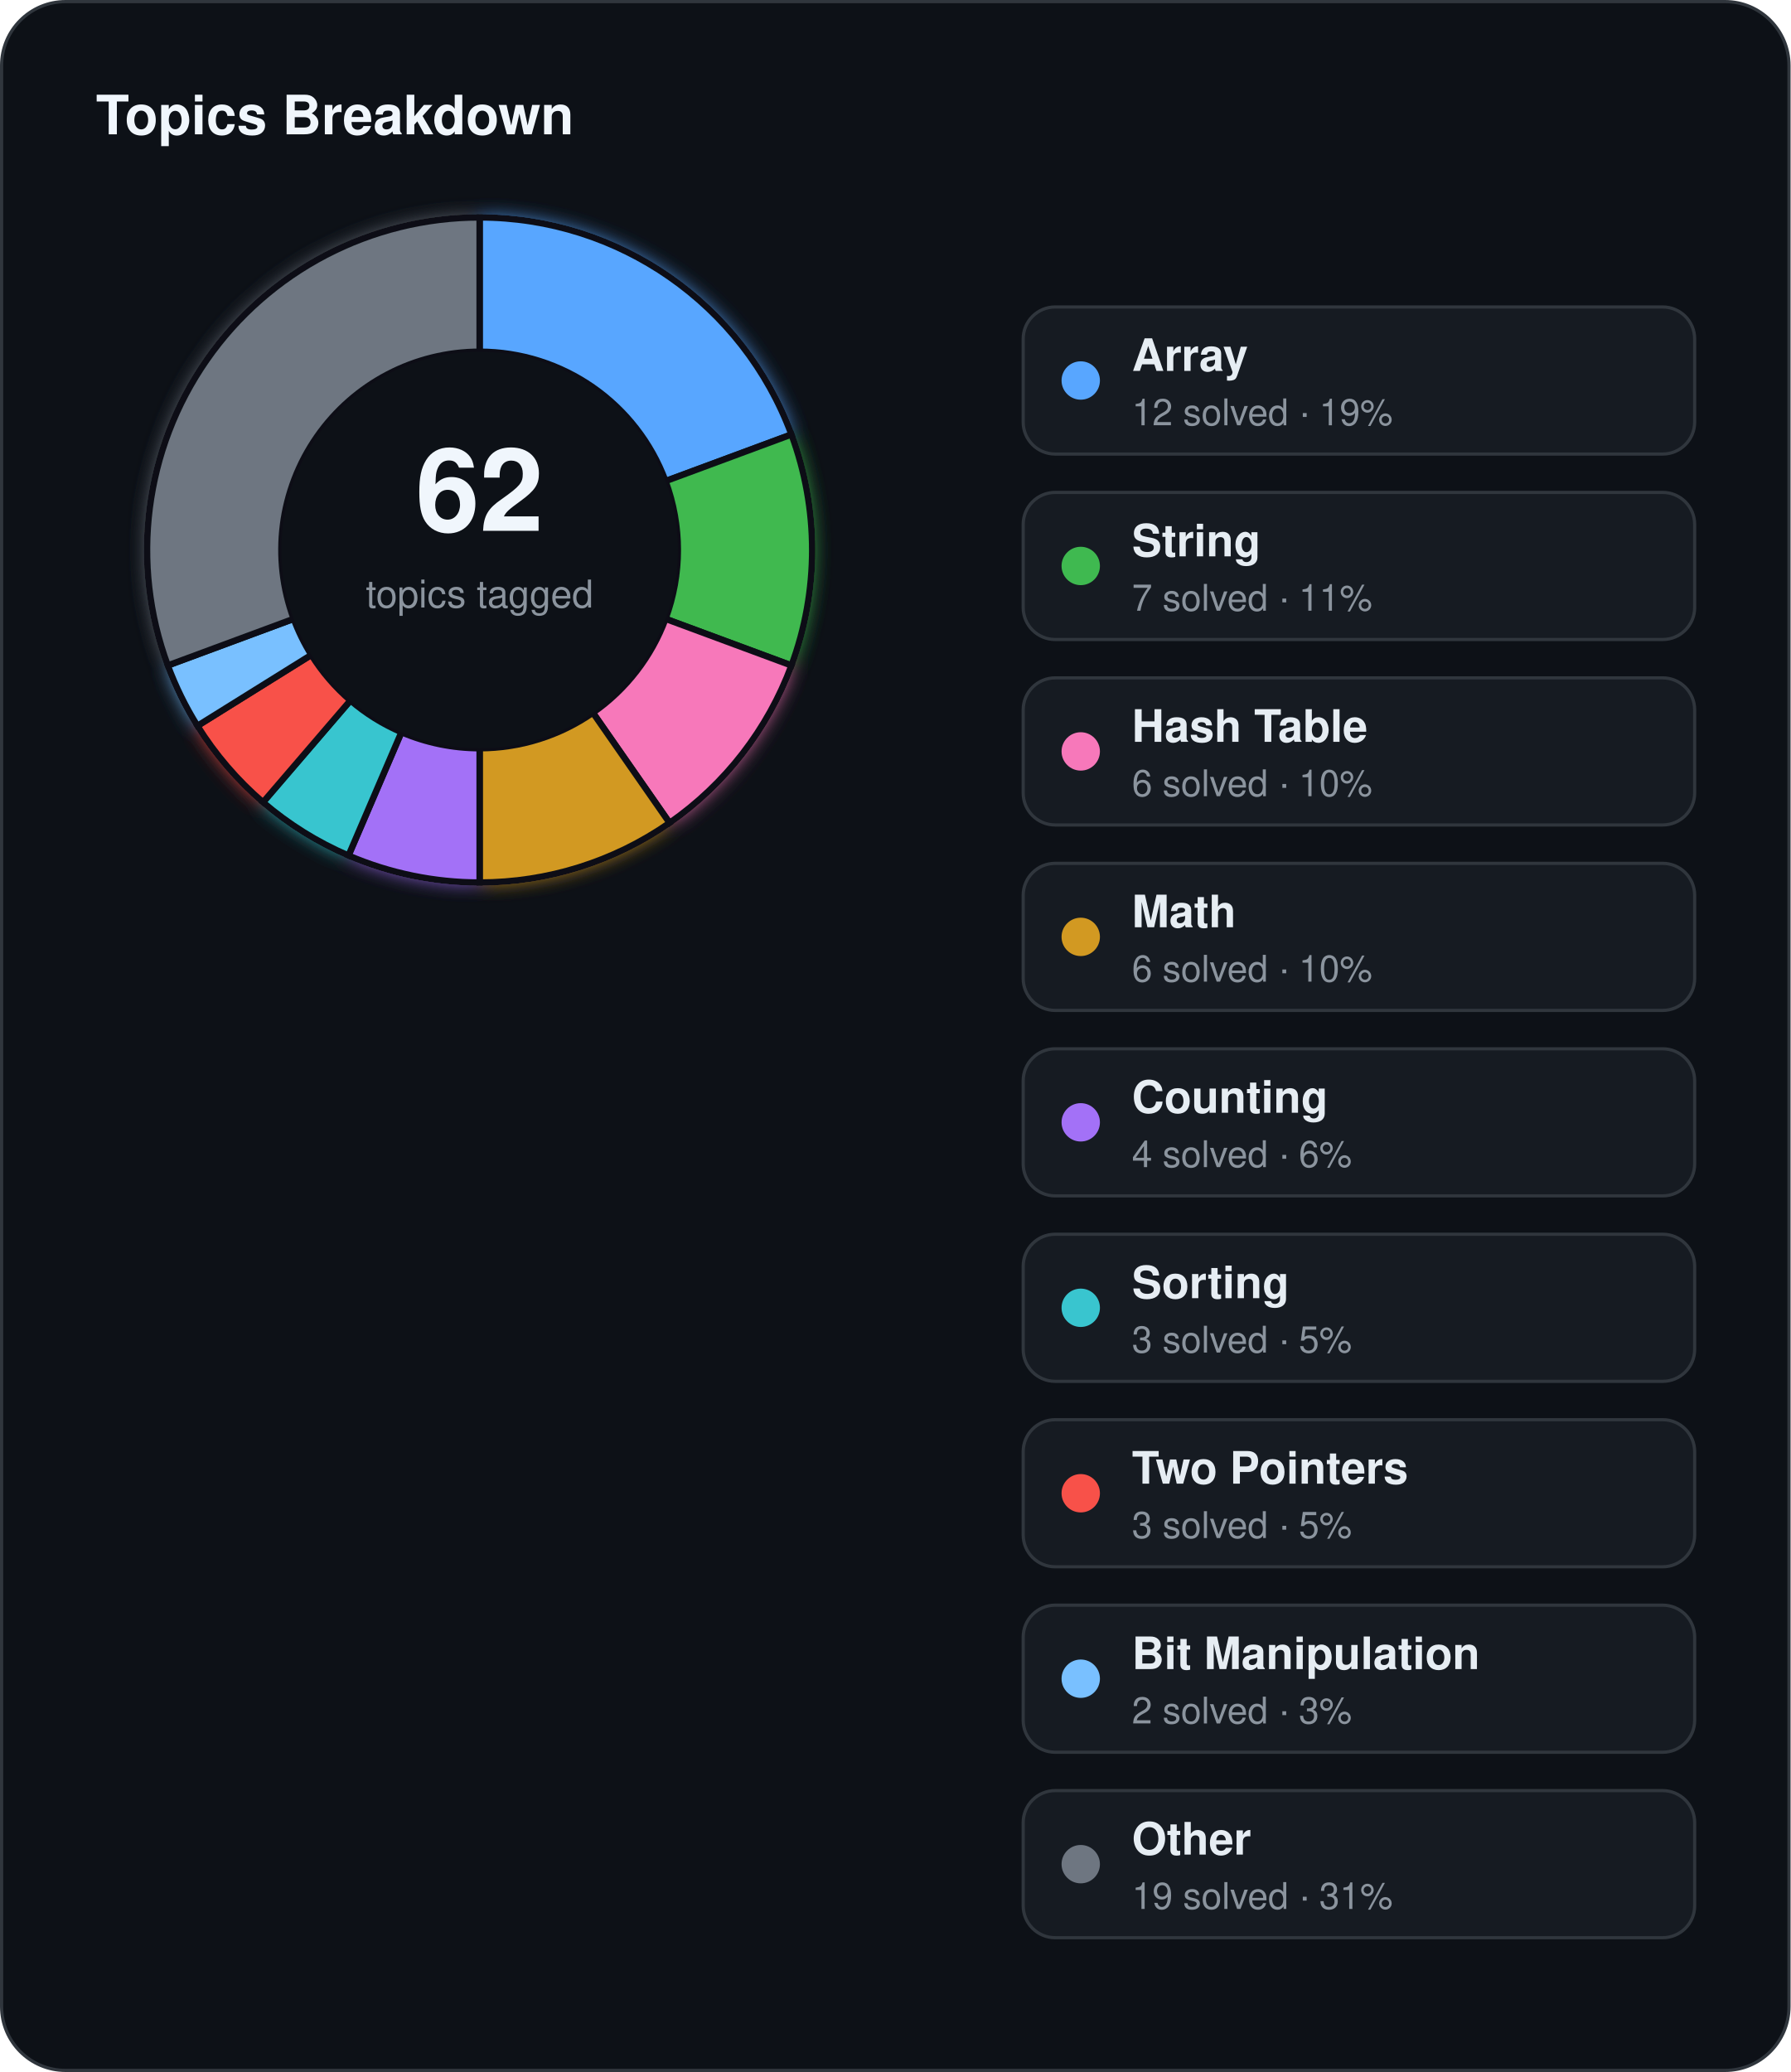
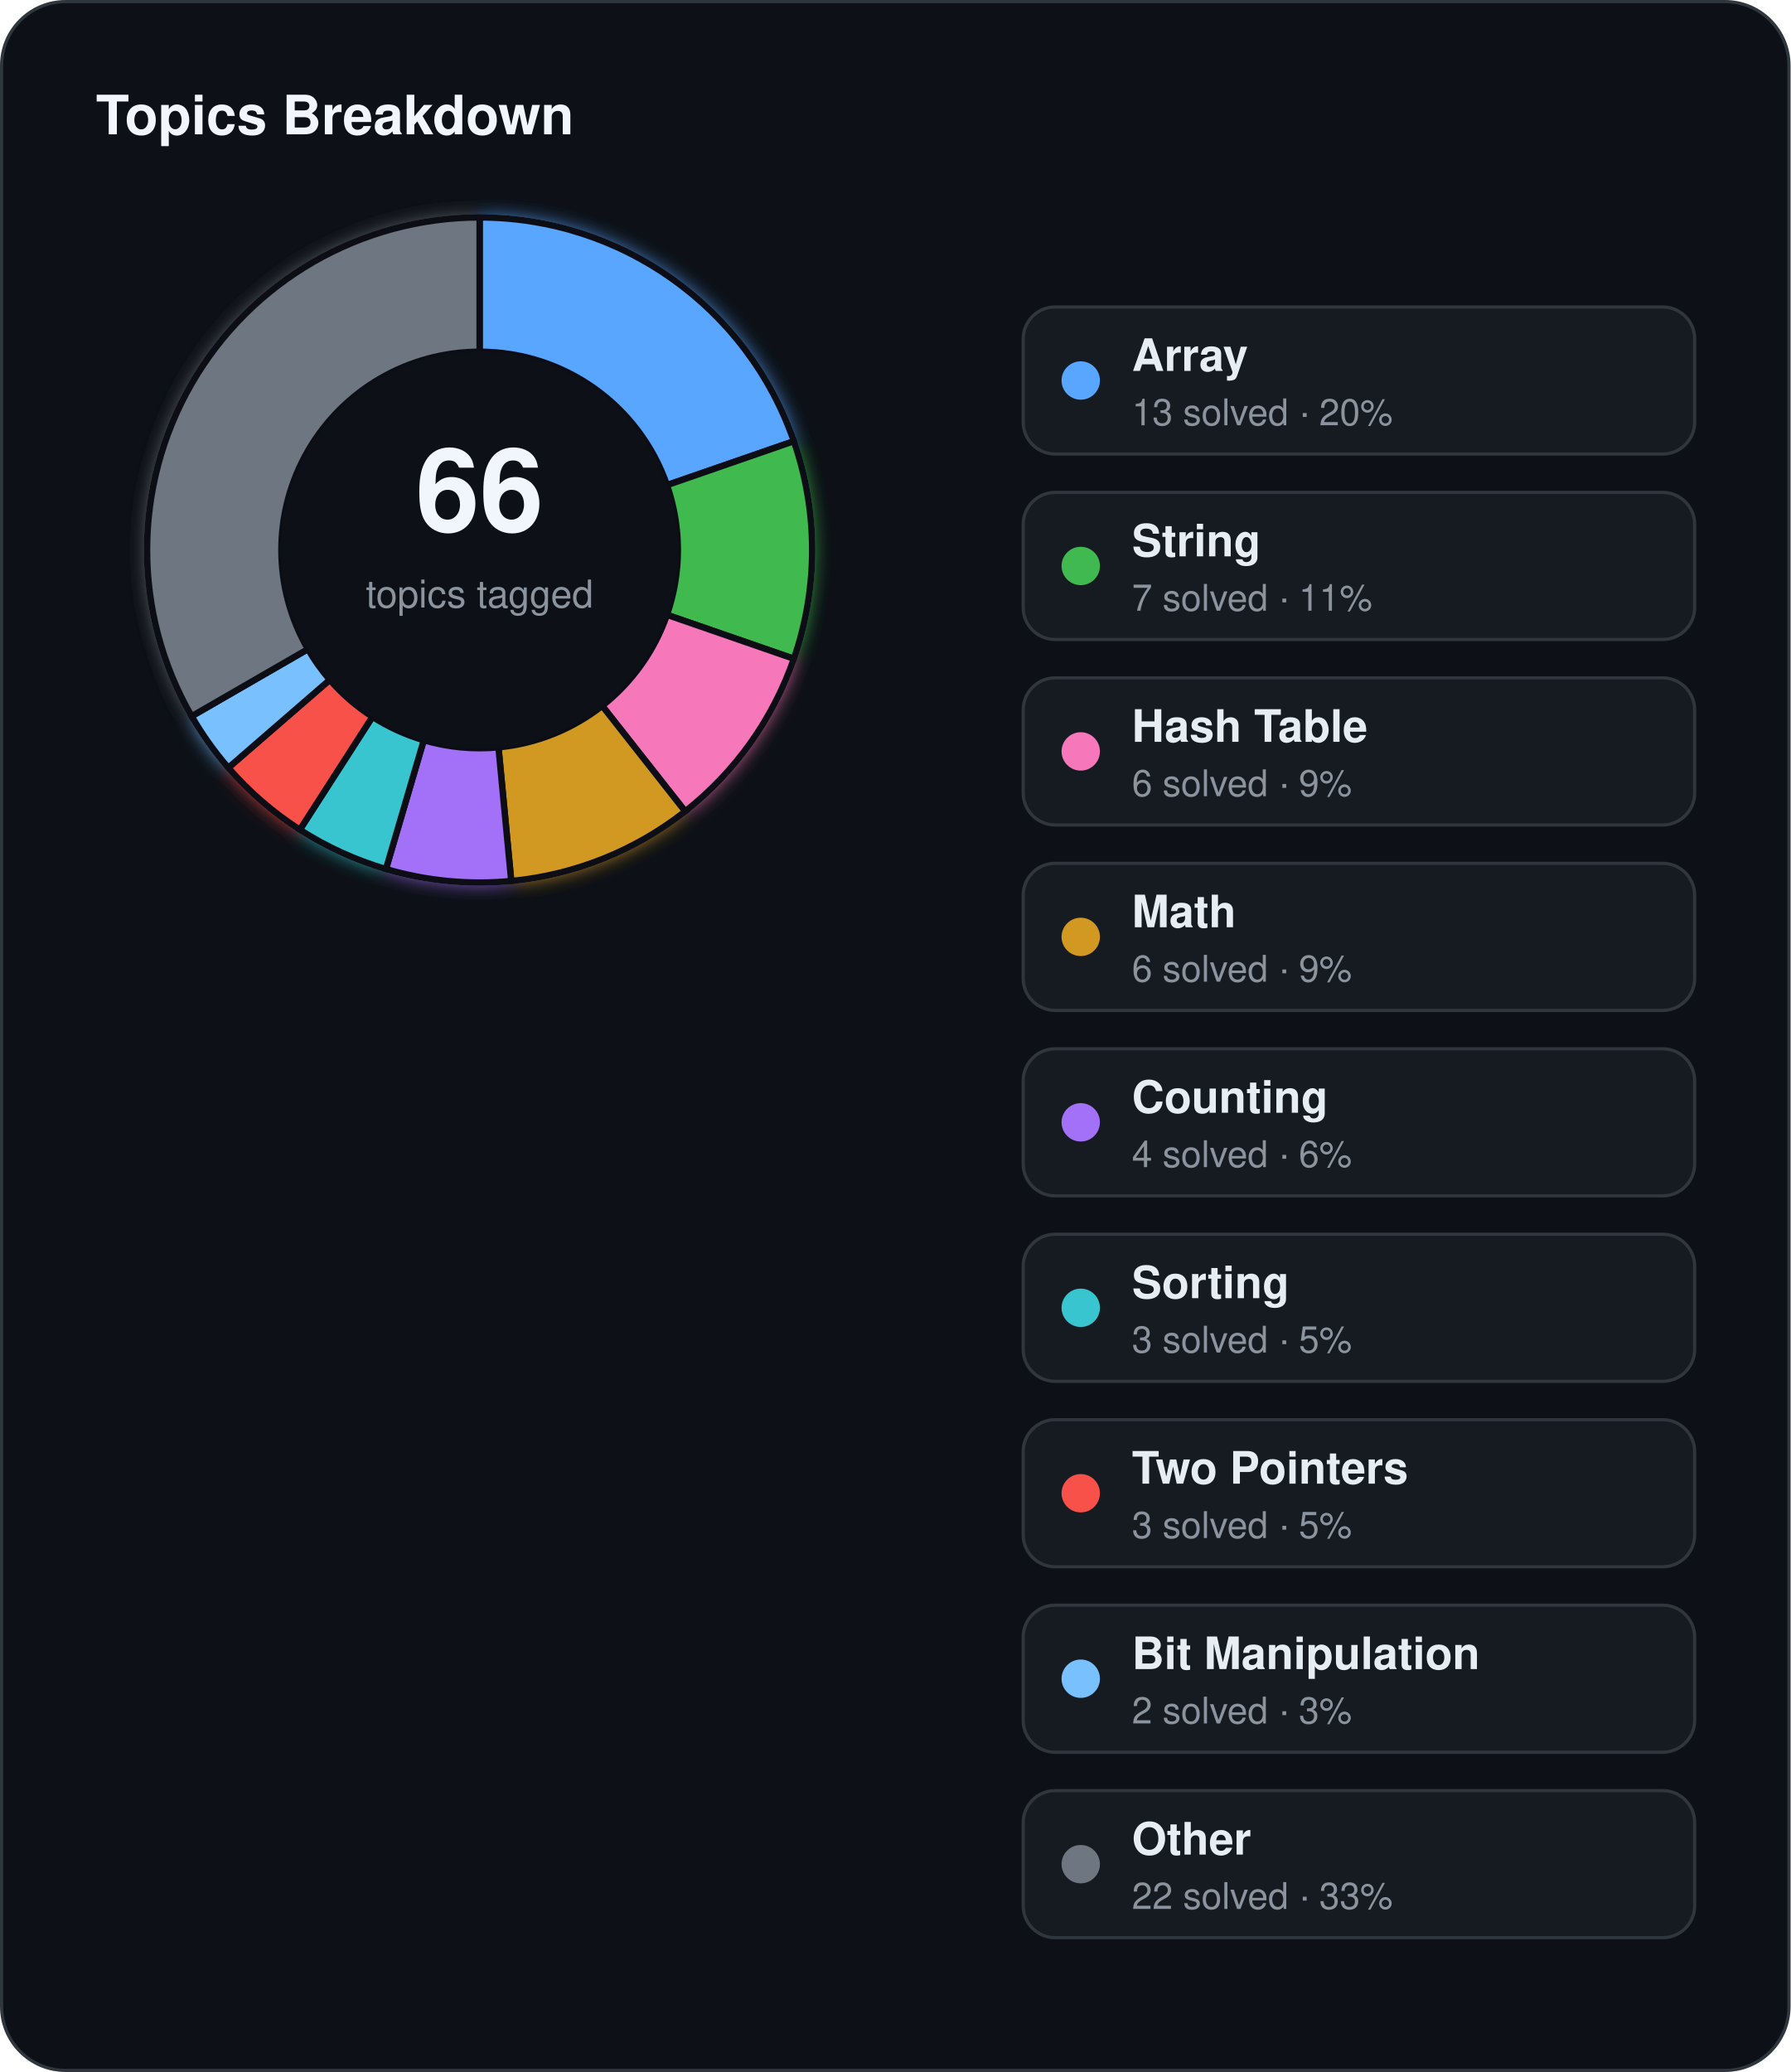
<svg xmlns="http://www.w3.org/2000/svg" width="560" height="648" viewBox="0 0 560 648">
  <defs>
    <filter id="topics-glow" x="-60%" y="-60%" width="220%" height="220%">
      <feGaussianBlur stdDeviation="3" result="blur" />
      <feMerge>
        <feMergeNode in="blur" />
        <feMergeNode in="SourceGraphic" />
      </feMerge>
    </filter>
  </defs>
  <rect x="0.5" y="0.5" width="559" height="647" rx="20" fill="#0d1117" stroke="#30363d" stroke-width="1" />
  <text x="30" y="42" fill="#f0f6fc" font-family="Segoe UI, Helvetica, Arial, sans-serif" font-size="17" font-weight="700">Topics Breakdown</text>
  <g filter="url(#topics-glow)">
-     <path d="M 150.00,68.00 A 104,104 0 0 1 247.53,135.88 L 208.14,150.47 A 62,62 0 0 0 150.00,110.00 Z" fill="#58a6ff" stroke="#0d1117" stroke-width="2" />
-     <path d="M 247.53,135.88 A 104,104 0 0 1 247.53,208.12 L 208.14,193.53 A 62,62 0 0 0 208.14,150.47 Z" fill="#3fb950" stroke="#0d1117" stroke-width="2" />
-     <path d="M 247.53,208.12 A 104,104 0 0 1 209.41,257.36 L 185.42,222.89 A 62,62 0 0 0 208.14,193.53 Z" fill="#f778ba" stroke="#0d1117" stroke-width="2" />
-     <path d="M 209.41,257.36 A 104,104 0 0 1 150.00,276.00 L 150.00,234.00 A 62,62 0 0 0 185.42,222.89 Z" fill="#d29922" stroke="#0d1117" stroke-width="2" />
-     <path d="M 150.00,276.00 A 104,104 0 0 1 108.99,267.57 L 125.55,228.98 A 62,62 0 0 0 150.00,234.00 Z" fill="#a371f7" stroke="#0d1117" stroke-width="2" />
-     <path d="M 108.99,267.57 A 104,104 0 0 1 82.26,250.91 L 109.61,219.04 A 62,62 0 0 0 125.55,228.98 Z" fill="#39c5cf" stroke="#0d1117" stroke-width="2" />
-     <path d="M 82.26,250.91 A 104,104 0 0 1 61.74,227.01 L 97.38,204.80 A 62,62 0 0 0 109.61,219.04 Z" fill="#f85149" stroke="#0d1117" stroke-width="2" />
-     <path d="M 61.74,227.01 A 104,104 0 0 1 52.47,208.12 L 91.86,193.53 A 62,62 0 0 0 97.38,204.80 Z" fill="#79c0ff" stroke="#0d1117" stroke-width="2" />
-     <path d="M 52.47,208.12 A 104,104 0 0 1 150.00,68.00 L 150.00,110.00 A 62,62 0 0 0 91.86,193.53 Z" fill="#6e7681" stroke="#0d1117" stroke-width="2" />
+     <path d="M 150.00,68.00 A 104,104 0 0 1 248.28,137.98 L 208.59,151.72 A 62,62 0 0 0 150.00,110.00 Z" fill="#58a6ff" stroke="#0d1117" stroke-width="2" />
+     <path d="M 248.28,137.98 A 104,104 0 0 1 248.28,206.02 L 208.59,192.28 A 62,62 0 0 0 208.59,151.72 Z" fill="#3fb950" stroke="#0d1117" stroke-width="2" />
+     <path d="M 248.28,206.02 A 104,104 0 0 1 214.29,253.75 L 188.33,220.74 A 62,62 0 0 0 208.59,192.28 Z" fill="#f778ba" stroke="#0d1117" stroke-width="2" />
+     <path d="M 214.29,253.75 A 104,104 0 0 1 159.89,275.53 L 155.89,233.72 A 62,62 0 0 0 188.33,220.74 Z" fill="#d29922" stroke="#0d1117" stroke-width="2" />
+     <path d="M 159.89,275.53 A 104,104 0 0 1 120.70,271.79 L 132.53,231.49 A 62,62 0 0 0 155.89,233.72 Z" fill="#a371f7" stroke="#0d1117" stroke-width="2" />
+     <path d="M 120.70,271.79 A 104,104 0 0 1 93.77,259.49 L 116.48,224.16 A 62,62 0 0 0 132.53,231.49 Z" fill="#39c5cf" stroke="#0d1117" stroke-width="2" />
+     <path d="M 93.77,259.49 A 104,104 0 0 1 71.40,240.11 L 103.14,212.60 A 62,62 0 0 0 116.48,224.16 Z" fill="#f85149" stroke="#0d1117" stroke-width="2" />
+     <path d="M 71.40,240.11 A 104,104 0 0 1 59.93,224.00 L 96.31,203.00 A 62,62 0 0 0 103.14,212.60 Z" fill="#79c0ff" stroke="#0d1117" stroke-width="2" />
+     <path d="M 59.93,224.00 A 104,104 0 0 1 150.00,68.00 L 150.00,110.00 A 62,62 0 0 0 96.31,203.00 Z" fill="#6e7681" stroke="#0d1117" stroke-width="2" />
  </g>
  <circle cx="150" cy="172" r="62" fill="#0d1117" />
-   <text x="150" y="166" text-anchor="middle" fill="#f0f6fc" font-family="Segoe UI, Helvetica, Arial, sans-serif" font-size="36" font-weight="700">62</text>
+   <text x="150" y="166" text-anchor="middle" fill="#f0f6fc" font-family="Segoe UI, Helvetica, Arial, sans-serif" font-size="36" font-weight="700">66</text>
  <text x="150" y="190" text-anchor="middle" fill="#8b949e" font-family="Segoe UI, Helvetica, Arial, sans-serif" font-size="12">topics tagged</text>
  <rect x="320" y="96" width="210" height="46" rx="10" fill="#161b22" stroke="#30363d" stroke-width="1" />
  <circle cx="338" cy="119" r="6" fill="#58a6ff" />
  <text x="354" y="116" fill="#e6edf3" font-family="Segoe UI, Helvetica, Arial, sans-serif" font-size="14" font-weight="600">Array</text>
-   <text x="354" y="133" fill="#8b949e" font-family="Segoe UI, Helvetica, Arial, sans-serif" font-size="11.5">12 solved · 19%</text>
+   <text x="354" y="133" fill="#8b949e" font-family="Segoe UI, Helvetica, Arial, sans-serif" font-size="11.5">13 solved · 20%</text>
  <rect x="320" y="154" width="210" height="46" rx="10" fill="#161b22" stroke="#30363d" stroke-width="1" />
  <circle cx="338" cy="177" r="6" fill="#3fb950" />
  <text x="354" y="174" fill="#e6edf3" font-family="Segoe UI, Helvetica, Arial, sans-serif" font-size="14" font-weight="600">String</text>
  <text x="354" y="191" fill="#8b949e" font-family="Segoe UI, Helvetica, Arial, sans-serif" font-size="11.5">7 solved · 11%</text>
  <rect x="320" y="212" width="210" height="46" rx="10" fill="#161b22" stroke="#30363d" stroke-width="1" />
  <circle cx="338" cy="235" r="6" fill="#f778ba" />
  <text x="354" y="232" fill="#e6edf3" font-family="Segoe UI, Helvetica, Arial, sans-serif" font-size="14" font-weight="600">Hash Table</text>
-   <text x="354" y="249" fill="#8b949e" font-family="Segoe UI, Helvetica, Arial, sans-serif" font-size="11.5">6 solved · 10%</text>
+   <text x="354" y="249" fill="#8b949e" font-family="Segoe UI, Helvetica, Arial, sans-serif" font-size="11.5">6 solved · 9%</text>
  <rect x="320" y="270" width="210" height="46" rx="10" fill="#161b22" stroke="#30363d" stroke-width="1" />
  <circle cx="338" cy="293" r="6" fill="#d29922" />
  <text x="354" y="290" fill="#e6edf3" font-family="Segoe UI, Helvetica, Arial, sans-serif" font-size="14" font-weight="600">Math</text>
-   <text x="354" y="307" fill="#8b949e" font-family="Segoe UI, Helvetica, Arial, sans-serif" font-size="11.5">6 solved · 10%</text>
+   <text x="354" y="307" fill="#8b949e" font-family="Segoe UI, Helvetica, Arial, sans-serif" font-size="11.5">6 solved · 9%</text>
  <rect x="320" y="328" width="210" height="46" rx="10" fill="#161b22" stroke="#30363d" stroke-width="1" />
  <circle cx="338" cy="351" r="6" fill="#a371f7" />
  <text x="354" y="348" fill="#e6edf3" font-family="Segoe UI, Helvetica, Arial, sans-serif" font-size="14" font-weight="600">Counting</text>
  <text x="354" y="365" fill="#8b949e" font-family="Segoe UI, Helvetica, Arial, sans-serif" font-size="11.5">4 solved · 6%</text>
  <rect x="320" y="386" width="210" height="46" rx="10" fill="#161b22" stroke="#30363d" stroke-width="1" />
  <circle cx="338" cy="409" r="6" fill="#39c5cf" />
  <text x="354" y="406" fill="#e6edf3" font-family="Segoe UI, Helvetica, Arial, sans-serif" font-size="14" font-weight="600">Sorting</text>
  <text x="354" y="423" fill="#8b949e" font-family="Segoe UI, Helvetica, Arial, sans-serif" font-size="11.5">3 solved · 5%</text>
  <rect x="320" y="444" width="210" height="46" rx="10" fill="#161b22" stroke="#30363d" stroke-width="1" />
  <circle cx="338" cy="467" r="6" fill="#f85149" />
  <text x="354" y="464" fill="#e6edf3" font-family="Segoe UI, Helvetica, Arial, sans-serif" font-size="14" font-weight="600">Two Pointers</text>
  <text x="354" y="481" fill="#8b949e" font-family="Segoe UI, Helvetica, Arial, sans-serif" font-size="11.5">3 solved · 5%</text>
  <rect x="320" y="502" width="210" height="46" rx="10" fill="#161b22" stroke="#30363d" stroke-width="1" />
  <circle cx="338" cy="525" r="6" fill="#79c0ff" />
  <text x="354" y="522" fill="#e6edf3" font-family="Segoe UI, Helvetica, Arial, sans-serif" font-size="14" font-weight="600">Bit Manipulation</text>
  <text x="354" y="539" fill="#8b949e" font-family="Segoe UI, Helvetica, Arial, sans-serif" font-size="11.5">2 solved · 3%</text>
  <rect x="320" y="560" width="210" height="46" rx="10" fill="#161b22" stroke="#30363d" stroke-width="1" />
  <circle cx="338" cy="583" r="6" fill="#6e7681" />
  <text x="354" y="580" fill="#e6edf3" font-family="Segoe UI, Helvetica, Arial, sans-serif" font-size="14" font-weight="600">Other</text>
-   <text x="354" y="597" fill="#8b949e" font-family="Segoe UI, Helvetica, Arial, sans-serif" font-size="11.5">19 solved · 31%</text>
+   <text x="354" y="597" fill="#8b949e" font-family="Segoe UI, Helvetica, Arial, sans-serif" font-size="11.5">22 solved · 33%</text>
</svg>
